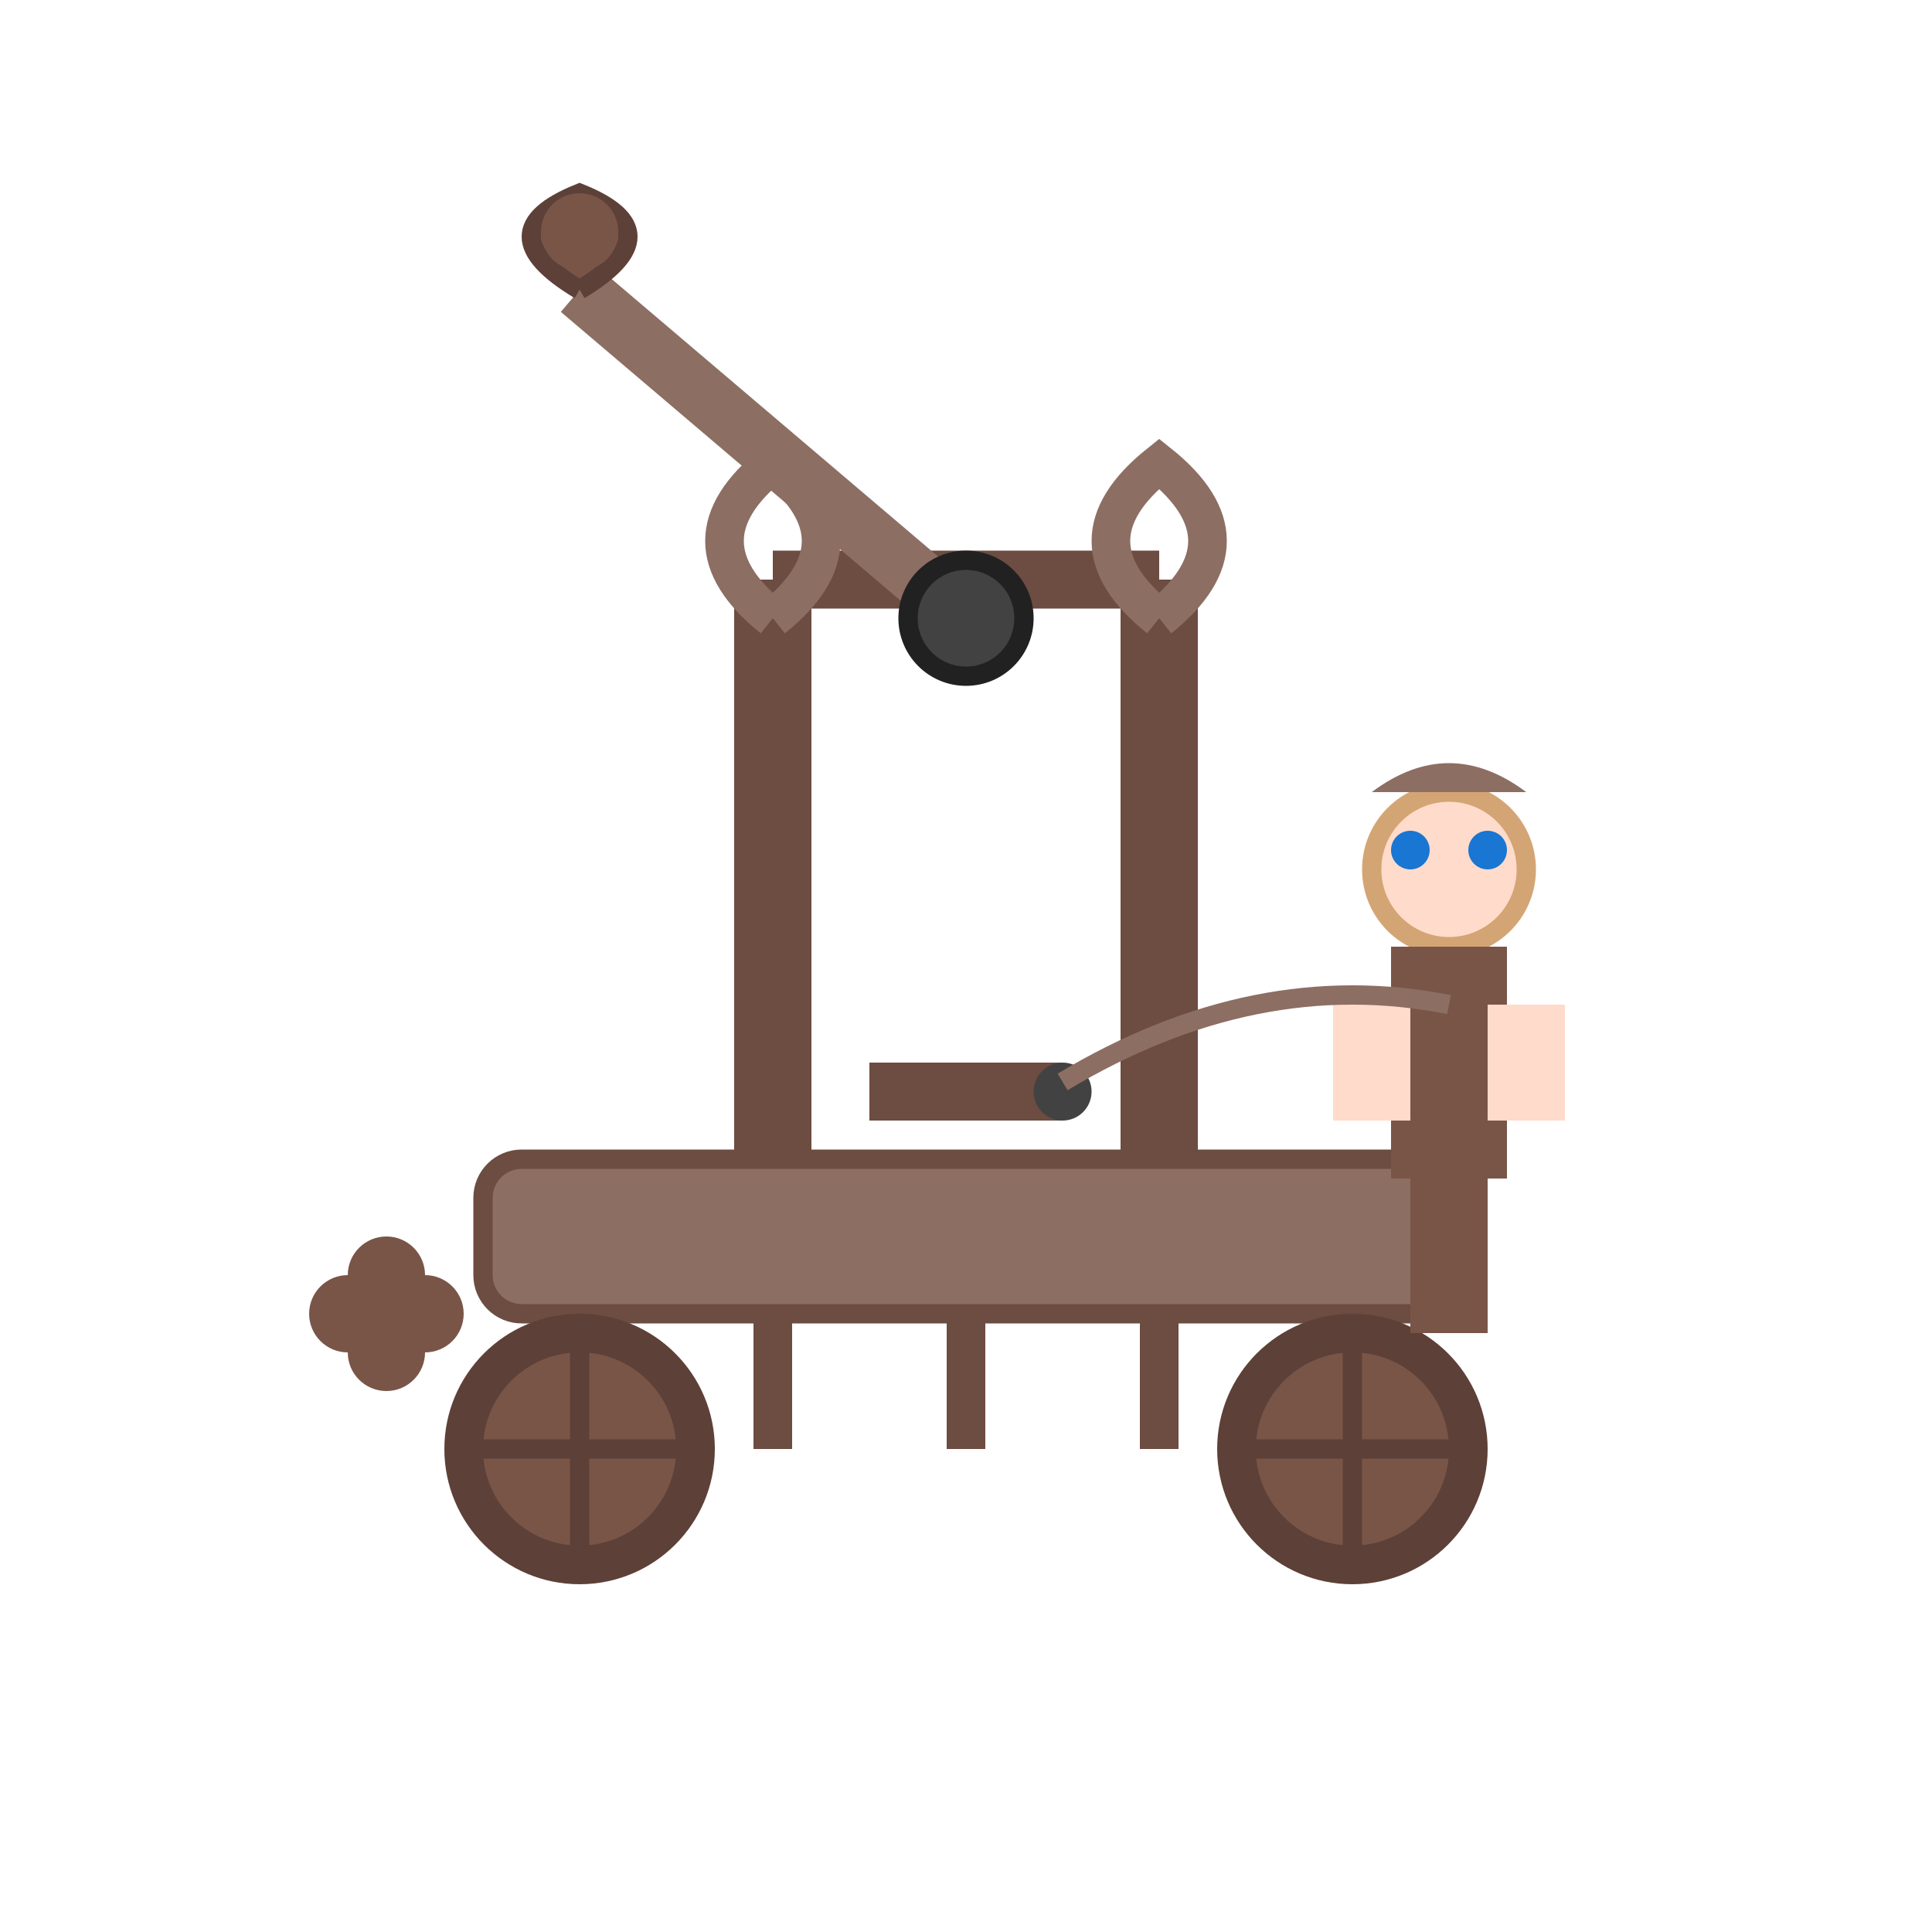
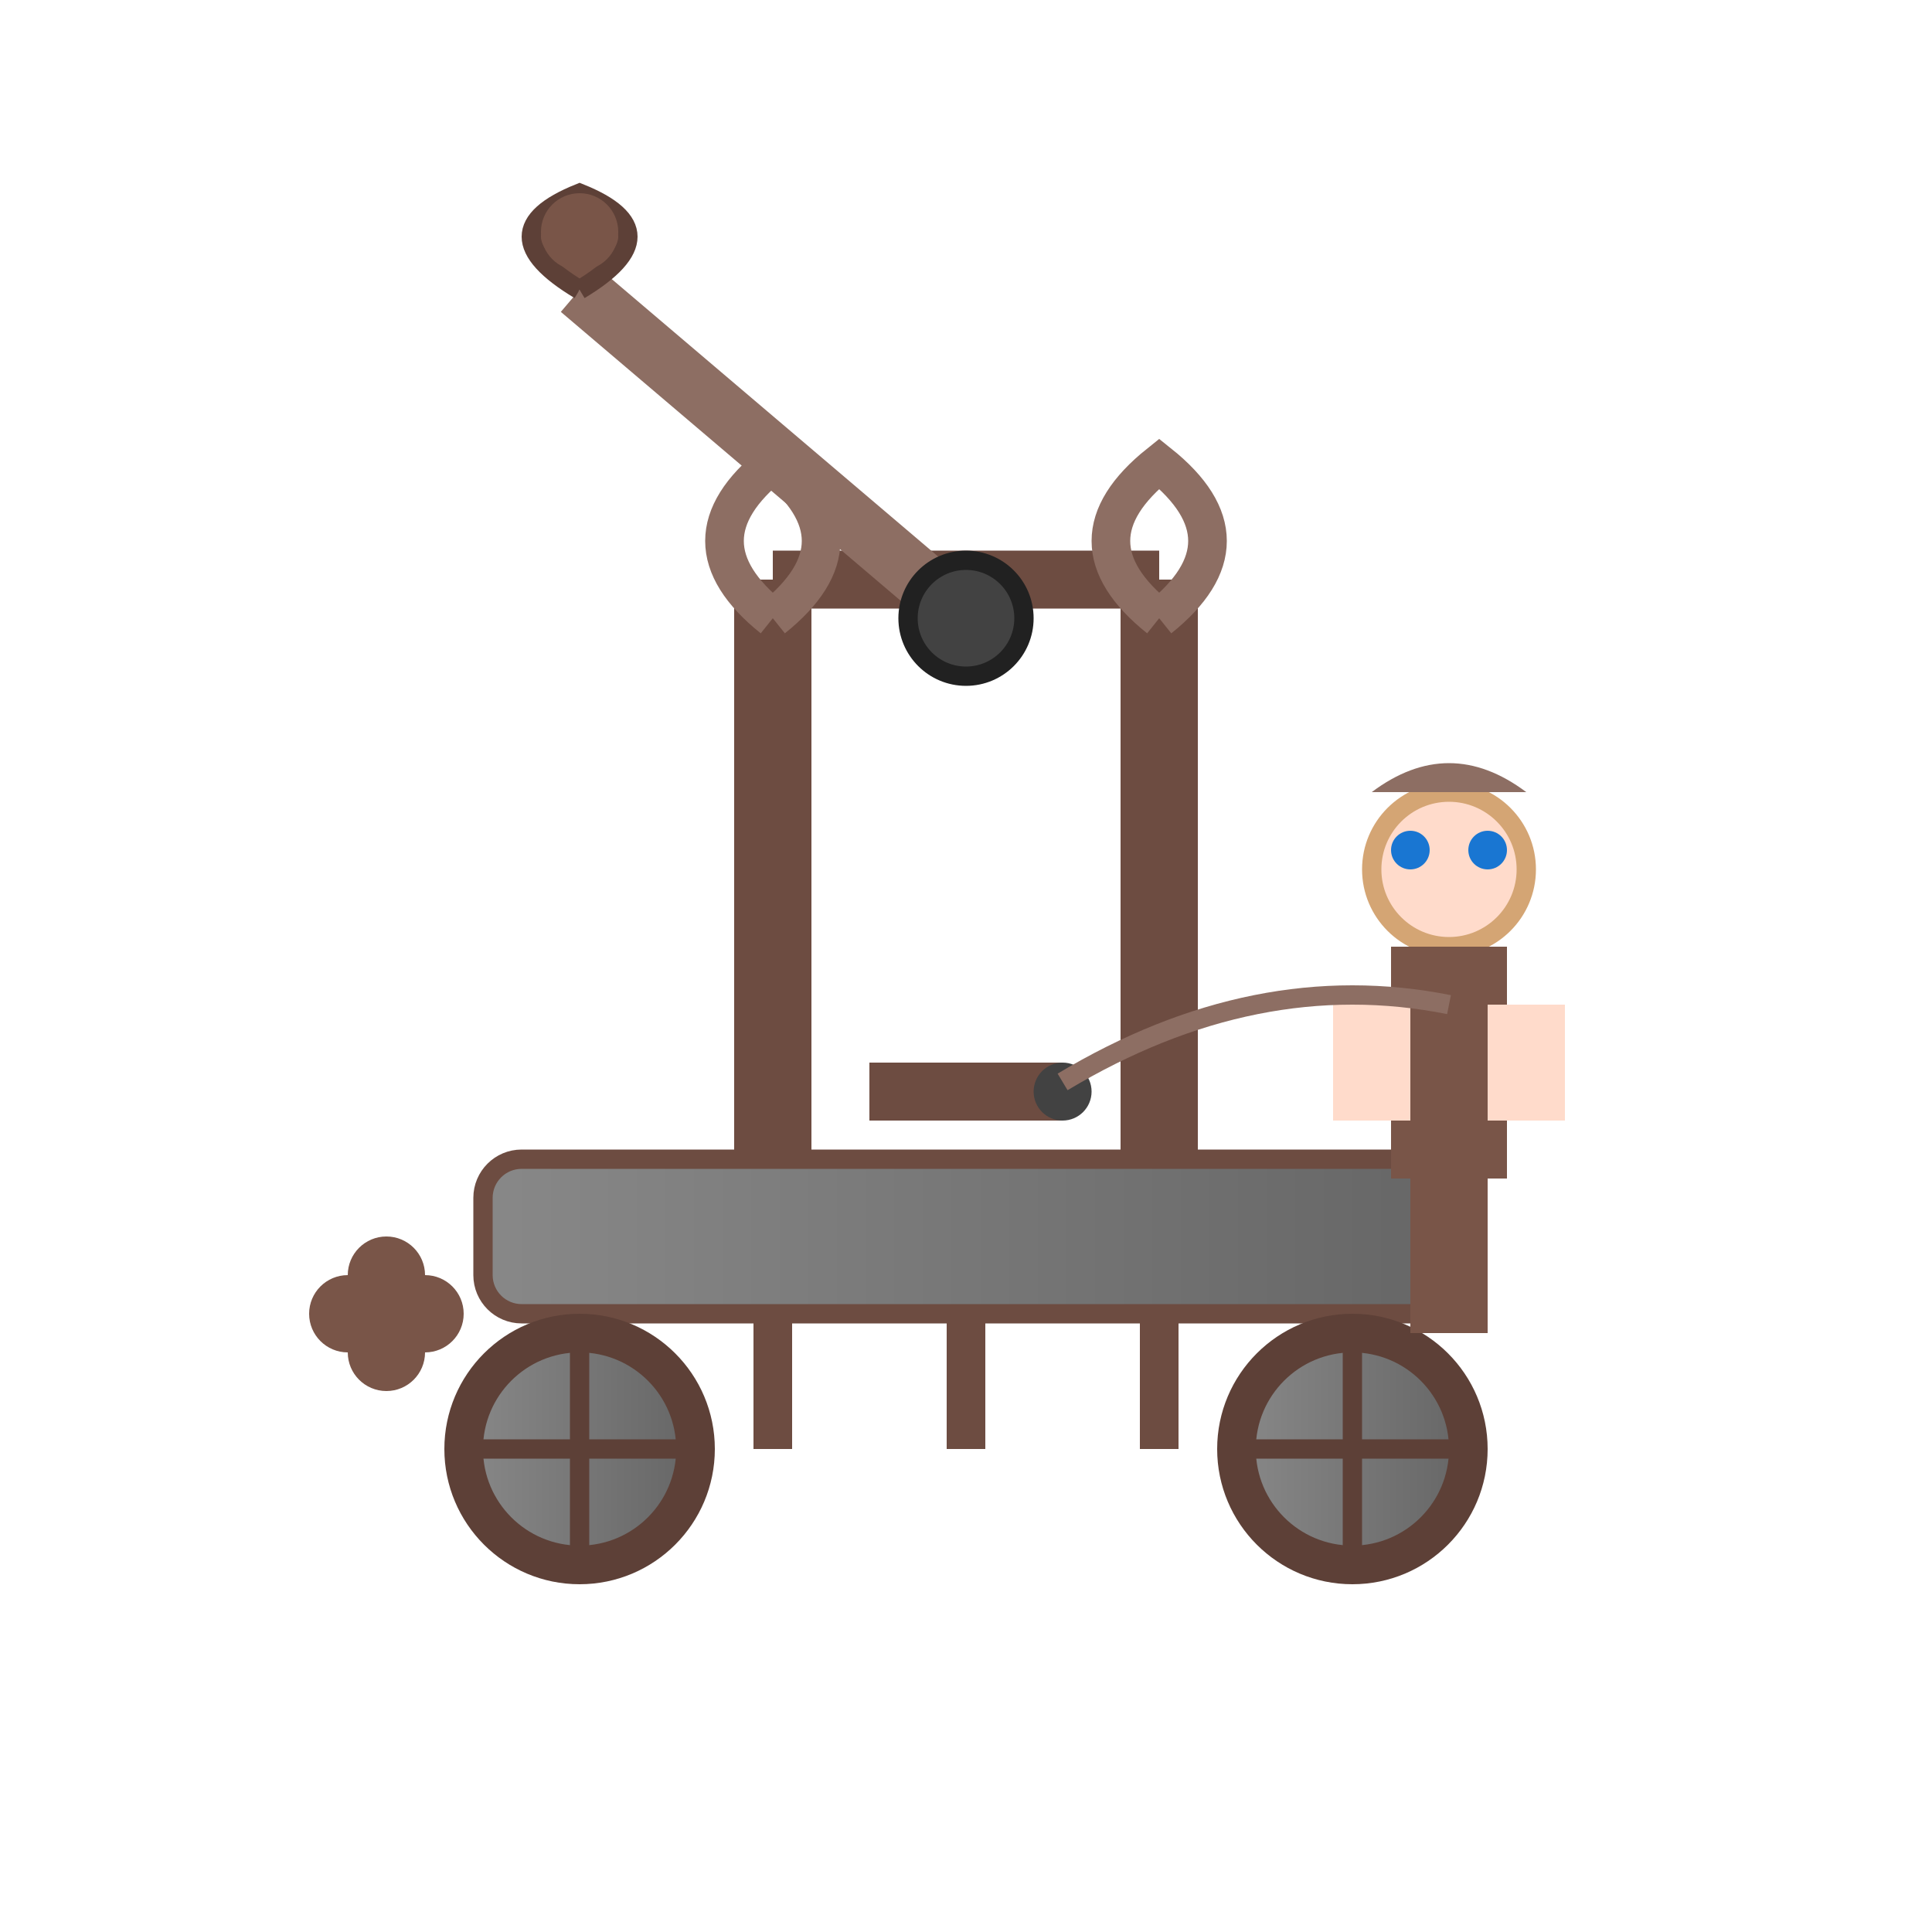
<svg xmlns="http://www.w3.org/2000/svg" viewBox="0 0 100 100">
-   <rect x="25" y="60" width="50" height="8" fill="#8d6e63" stroke="#6d4c41" stroke-width="1" rx="2" />
+   <defs>
+     <linearGradient id="playerColor">
+       <stop offset="0%" stop-color="#888888" />
+       <stop offset="100%" stop-color="#666666" />
+     </linearGradient>
+   </defs>
+   <rect x="25" y="60" width="50" height="8" fill="url(#playerColor)" stroke="#6d4c41" stroke-width="1" rx="2" />
  <line x1="30" y1="68" x2="30" y2="75" stroke="#6d4c41" stroke-width="2" />
  <line x1="40" y1="68" x2="40" y2="75" stroke="#6d4c41" stroke-width="2" />
  <line x1="50" y1="68" x2="50" y2="75" stroke="#6d4c41" stroke-width="2" />
  <line x1="60" y1="68" x2="60" y2="75" stroke="#6d4c41" stroke-width="2" />
  <line x1="70" y1="68" x2="70" y2="75" stroke="#6d4c41" stroke-width="2" />
-   <circle cx="30" cy="75" r="6" fill="#795548" stroke="#5d4037" stroke-width="2" />
-   <circle cx="70" cy="75" r="6" fill="#795548" stroke="#5d4037" stroke-width="2" />
+   <circle cx="30" cy="75" r="6" fill="url(#playerColor)" stroke="#5d4037" stroke-width="2" />
+   <circle cx="70" cy="75" r="6" fill="url(#playerColor)" stroke="#5d4037" stroke-width="2" />
  <line x1="30" y1="69" x2="30" y2="81" stroke="#5d4037" stroke-width="1" />
  <line x1="24" y1="75" x2="36" y2="75" stroke="#5d4037" stroke-width="1" />
  <line x1="70" y1="69" x2="70" y2="81" stroke="#5d4037" stroke-width="1" />
  <line x1="64" y1="75" x2="76" y2="75" stroke="#5d4037" stroke-width="1" />
  <line x1="40" y1="30" x2="40" y2="60" stroke="#6d4c41" stroke-width="4" />
  <line x1="60" y1="30" x2="60" y2="60" stroke="#6d4c41" stroke-width="4" />
  <line x1="40" y1="30" x2="60" y2="30" stroke="#6d4c41" stroke-width="3" />
  <line x1="50" y1="32" x2="30" y2="15" stroke="#8d6e63" stroke-width="3" />
  <path d="M30 15 Q25 12 30 10 Q35 12 30 15" fill="#795548" stroke="#5d4037" stroke-width="1" />
  <circle cx="30" cy="12" r="2" fill="#795548" />
  <circle cx="50" cy="32" r="3" fill="#424242" stroke="#212121" stroke-width="1" />
  <path d="M40 32 Q35 28 40 24 Q45 28 40 32" stroke="#8d6e63" stroke-width="2" fill="none" />
  <path d="M60 32 Q65 28 60 24 Q55 28 60 32" stroke="#8d6e63" stroke-width="2" fill="none" />
  <circle cx="75" cy="45" r="4" fill="#ffdbcb" stroke="#d4a574" stroke-width="1" />
  <path d="M71 41 Q75 38 79 41" fill="#8d6e63" />
  <circle cx="73" cy="44" r="1" fill="#1976d2" />
  <circle cx="77" cy="44" r="1" fill="#1976d2" />
  <rect x="72" y="49" width="6" height="12" fill="#795548" />
  <rect x="69" y="52" width="4" height="6" fill="#ffdbcb" />
  <rect x="77" y="52" width="4" height="6" fill="#ffdbcb" />
  <rect x="73" y="61" width="2" height="8" fill="#795548" />
  <rect x="75" y="61" width="2" height="8" fill="#795548" />
  <rect x="45" y="55" width="10" height="3" fill="#6d4c41" />
  <circle cx="55" cy="56.5" r="1.5" fill="#424242" />
  <path d="M75 52 Q65 50 55 56" stroke="#8d6e63" stroke-width="1" fill="none" />
  <circle cx="20" cy="70" r="2" fill="#795548" />
  <circle cx="18" cy="68" r="2" fill="#795548" />
  <circle cx="22" cy="68" r="2" fill="#795548" />
  <circle cx="20" cy="66" r="2" fill="#795548" />
</svg>
